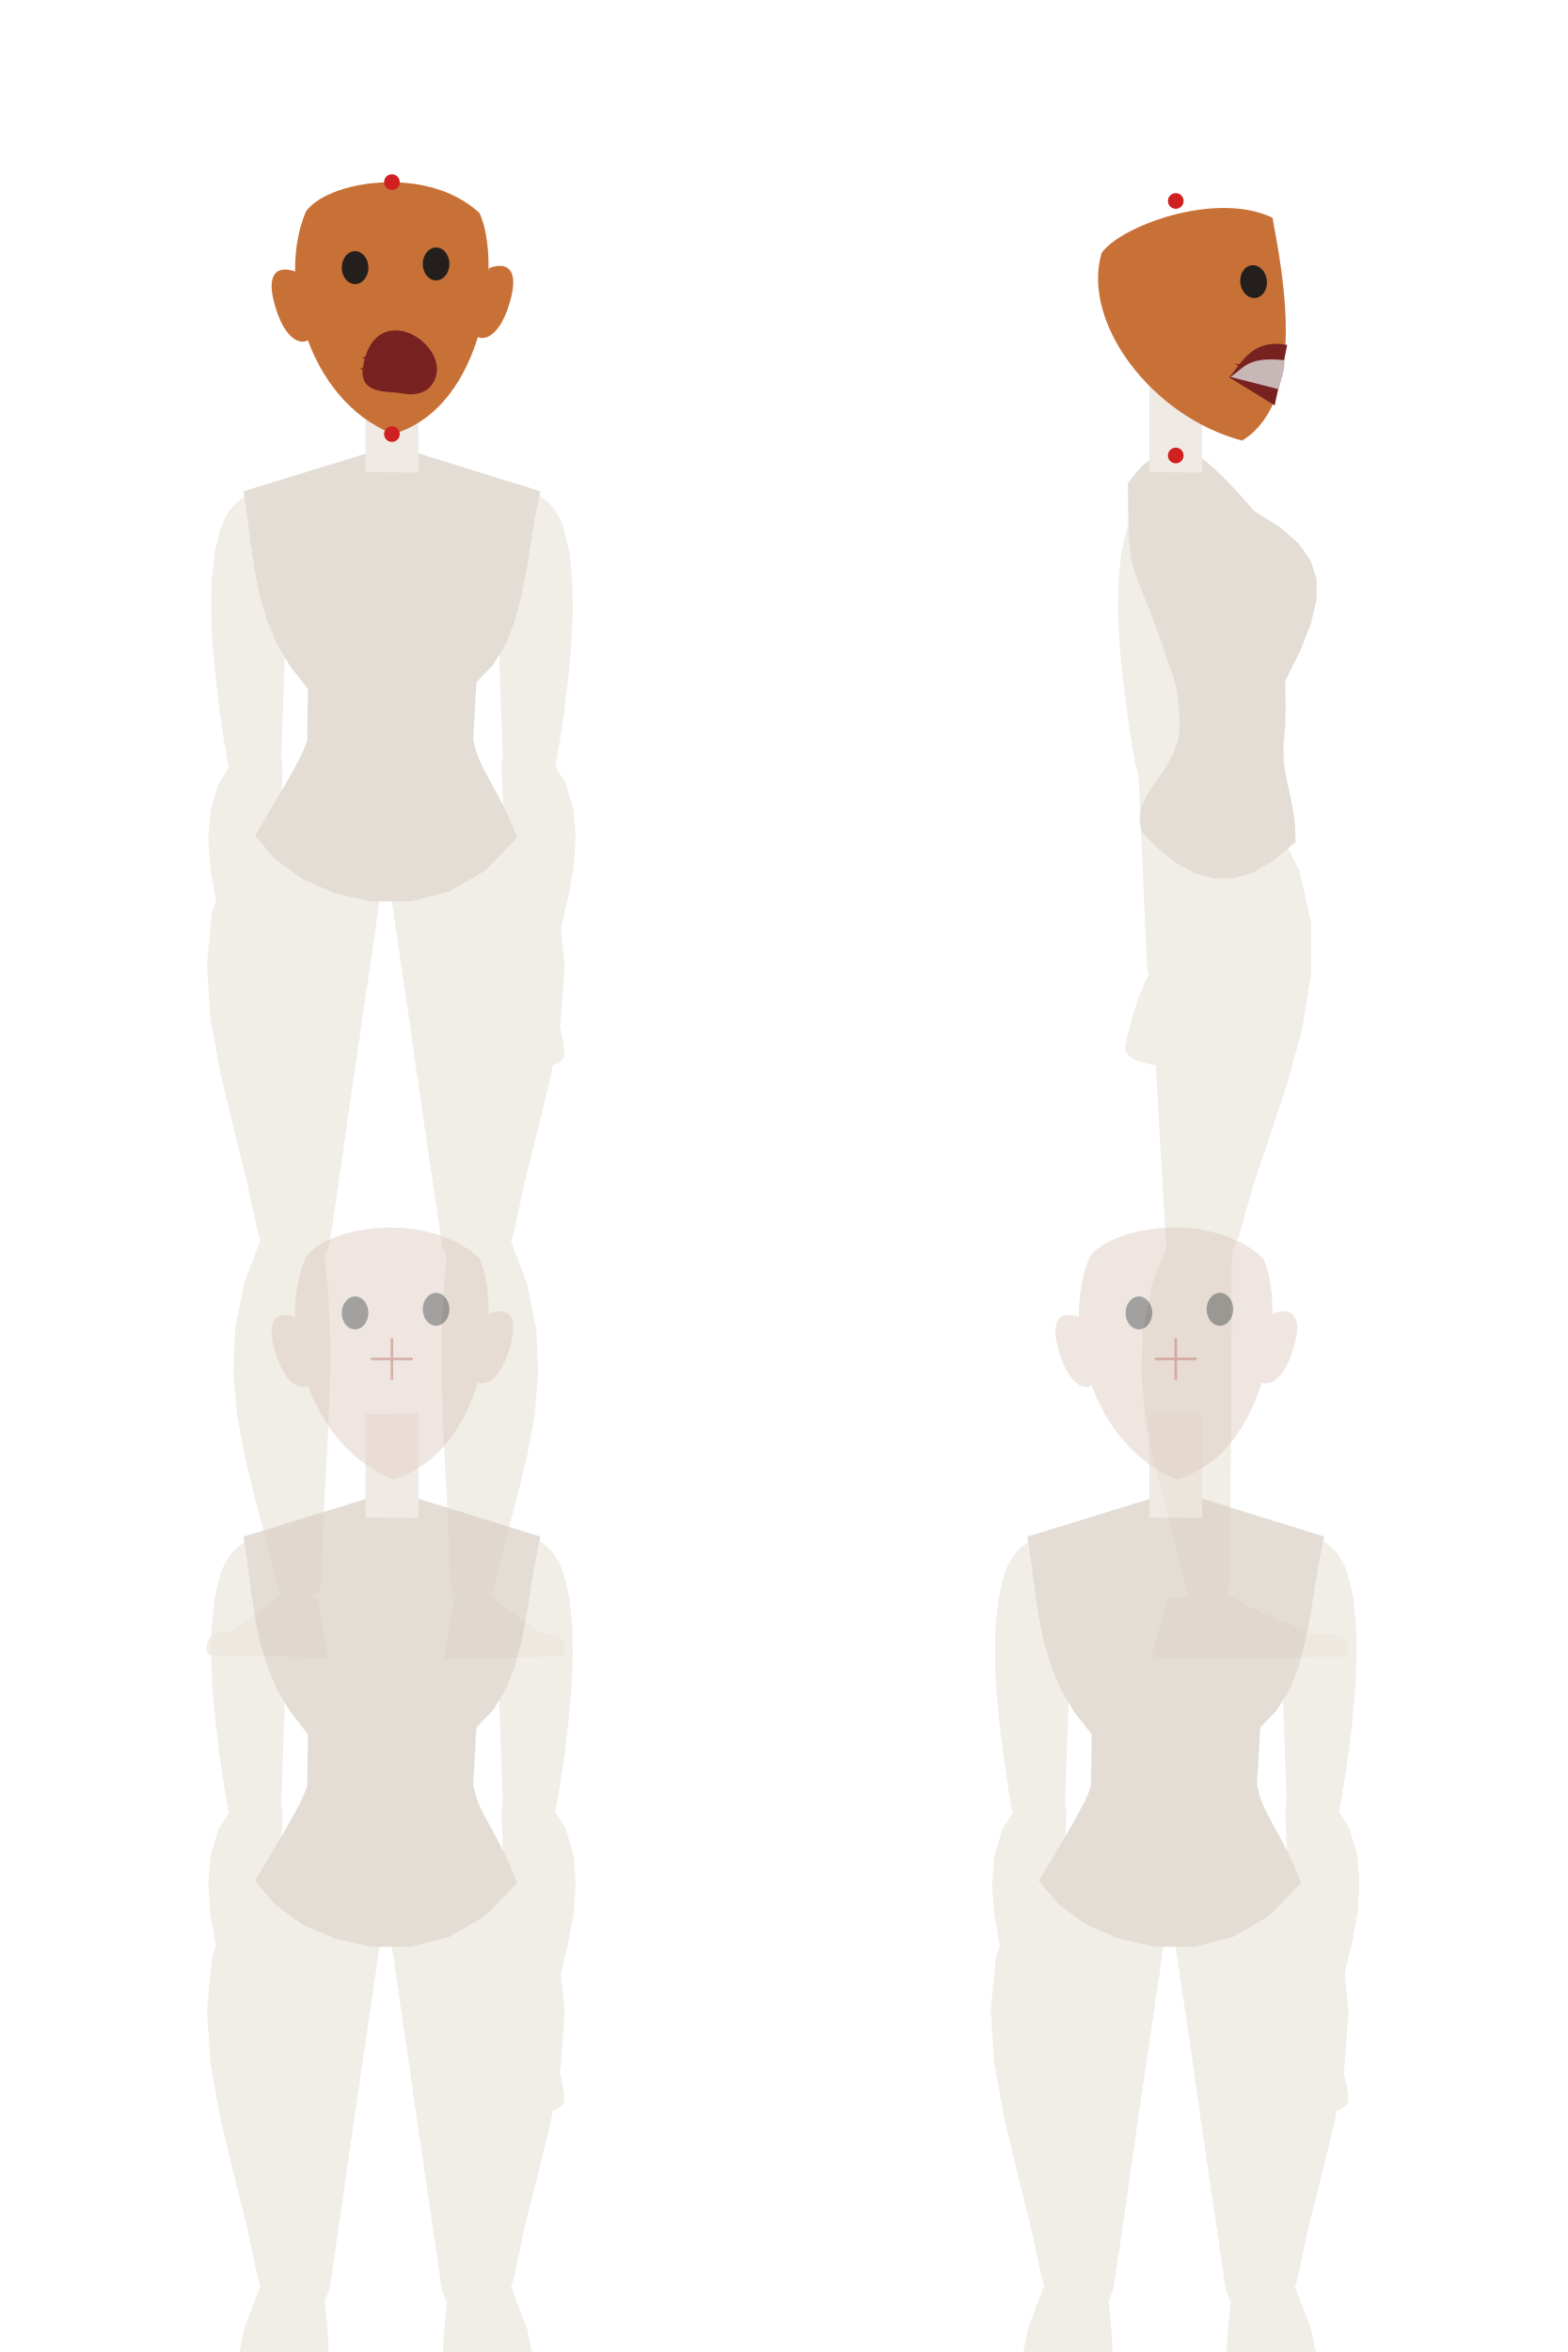
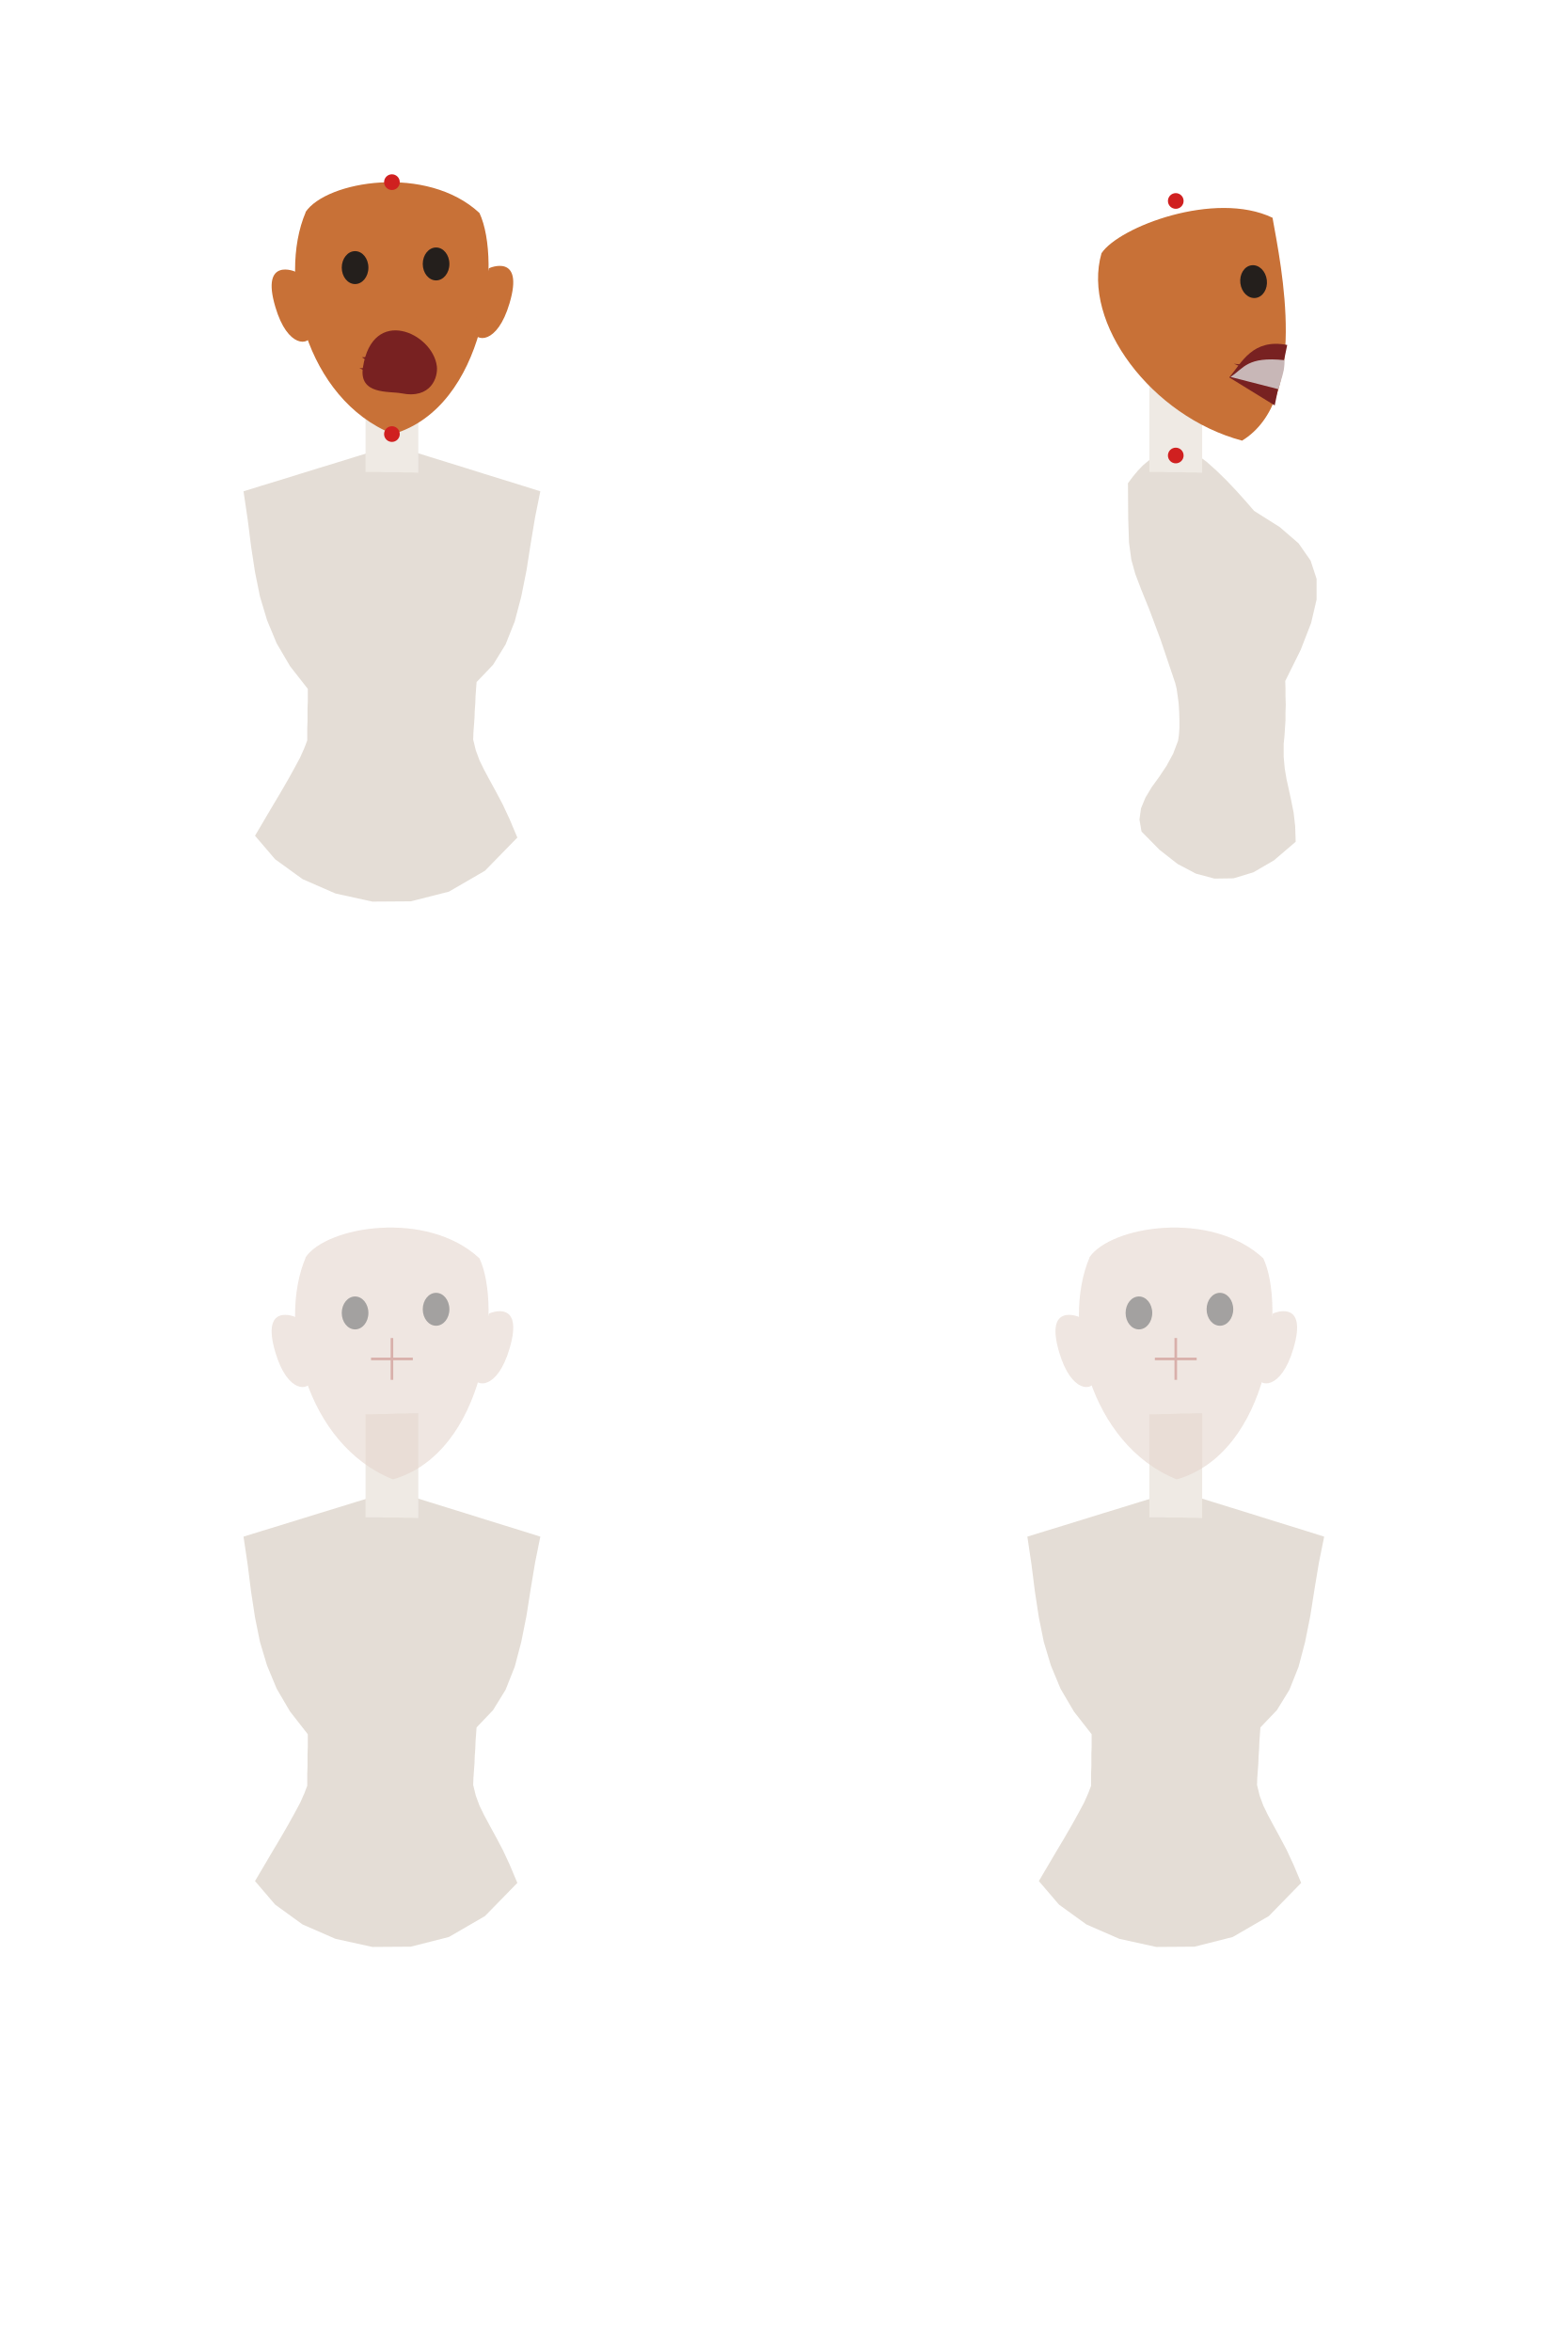
<svg xmlns="http://www.w3.org/2000/svg" width="1200" height="1800" viewBox="-1.5 -1.2 6 9">
  <g>
    <g opacity="0.7">
-       <path d="M-0.626 1.733L-0.61 1.783L-0.584 1.819L-0.552 1.842L-0.517 1.851L-0.484 1.846L-0.455 1.825L-0.434 1.789L-0.425 1.738L-0.42 1.606L-0.416 1.474L-0.411 1.343L-0.407 1.211L-0.402 1.079L-0.398 0.947L-0.393 0.816L-0.388 0.684L-0.442 0.677L-0.489 0.678L-0.53 0.686L-0.565 0.701L-0.595 0.723L-0.62 0.751L-0.64 0.784L-0.656 0.822L-0.678 0.914L-0.69 1.022L-0.692 1.141L-0.687 1.265L-0.675 1.391L-0.66 1.514L-0.643 1.63Z" fill="#ebe5dd" />
-       <path d="M-0.607 1.709L-0.664 1.8L-0.694 1.901L-0.703 2.009L-0.695 2.122L-0.675 2.238L-0.647 2.353L-0.616 2.467L-0.587 2.575L-0.574 2.602L-0.557 2.616L-0.535 2.619L-0.513 2.612L-0.491 2.596L-0.472 2.572L-0.459 2.541L-0.453 2.503L-0.448 2.408L-0.444 2.312L-0.44 2.216L-0.436 2.12L-0.431 2.025L-0.427 1.929L-0.423 1.833L-0.418 1.737L-0.422 1.707L-0.436 1.684L-0.458 1.667L-0.485 1.658L-0.515 1.657L-0.547 1.665L-0.579 1.682Z" fill="#ebe5dd" />
-       <path d="M-0.57 2.549L-0.584 2.567L-0.599 2.6L-0.615 2.644L-0.631 2.693L-0.645 2.744L-0.655 2.79L-0.659 2.829L-0.657 2.853L-0.639 2.872L-0.605 2.883L-0.56 2.888L-0.51 2.887L-0.46 2.88L-0.417 2.868L-0.385 2.851L-0.369 2.829L-0.37 2.809L-0.377 2.776L-0.387 2.733L-0.401 2.685L-0.416 2.638L-0.432 2.596L-0.446 2.563L-0.458 2.544L-0.483 2.524L-0.503 2.514L-0.519 2.511L-0.532 2.514L-0.542 2.521L-0.552 2.53L-0.561 2.54Z" fill="#ebe5dd" />
-       <path d="M0.626 1.729L0.61 1.778L0.584 1.815L0.552 1.838L0.518 1.847L0.484 1.841L0.455 1.821L0.434 1.785L0.425 1.733L0.421 1.602L0.416 1.47L0.412 1.338L0.407 1.206L0.403 1.075L0.398 0.943L0.393 0.811L0.389 0.679L0.442 0.672L0.489 0.673L0.53 0.682L0.565 0.697L0.595 0.719L0.62 0.746L0.64 0.779L0.656 0.817L0.679 0.91L0.69 1.018L0.692 1.136L0.687 1.261L0.676 1.387L0.661 1.51L0.644 1.626Z" fill="#ebe5dd" />
-       <path d="M0.608 1.705L0.664 1.796L0.695 1.897L0.703 2.005L0.696 2.118L0.675 2.233L0.647 2.349L0.616 2.462L0.587 2.571L0.575 2.597L0.557 2.612L0.536 2.615L0.513 2.608L0.492 2.592L0.473 2.567L0.459 2.536L0.453 2.499L0.449 2.403L0.445 2.307L0.44 2.212L0.436 2.116L0.432 2.02L0.427 1.924L0.423 1.829L0.419 1.733L0.423 1.703L0.437 1.679L0.458 1.663L0.485 1.654L0.516 1.653L0.548 1.661L0.579 1.678Z" fill="#ebe5dd" />
-       <path d="M0.571 2.545L0.584 2.562L0.599 2.595L0.616 2.639L0.632 2.689L0.645 2.739L0.655 2.786L0.66 2.824L0.658 2.849L0.64 2.867L0.605 2.879L0.56 2.884L0.51 2.883L0.461 2.876L0.417 2.863L0.385 2.846L0.37 2.824L0.371 2.805L0.377 2.771L0.388 2.729L0.401 2.681L0.417 2.634L0.432 2.591L0.446 2.558L0.458 2.54L0.483 2.52L0.503 2.509L0.519 2.506L0.532 2.509L0.543 2.516L0.552 2.526L0.561 2.536Z" fill="#ebe5dd" />
-       <path d="M-0.496 3.527L-0.565 3.708L-0.6 3.883L-0.607 4.053L-0.592 4.218L-0.562 4.381L-0.522 4.542L-0.479 4.702L-0.439 4.862L-0.424 4.902L-0.4 4.925L-0.373 4.934L-0.343 4.931L-0.315 4.919L-0.292 4.901L-0.275 4.878L-0.269 4.854L-0.265 4.694L-0.258 4.537L-0.25 4.381L-0.242 4.224L-0.237 4.064L-0.237 3.901L-0.245 3.731L-0.262 3.553L-0.27 3.511L-0.292 3.481L-0.323 3.462L-0.361 3.454L-0.401 3.458L-0.439 3.471L-0.472 3.494Z" fill="#ebe5dd" />
-       <path d="M-0.409 4.875L-0.425 4.895L-0.443 4.914L-0.464 4.934L-0.489 4.953L-0.517 4.974L-0.548 4.996L-0.583 5.019L-0.622 5.045L-0.643 5.045L-0.662 5.047L-0.678 5.052L-0.692 5.06L-0.702 5.072L-0.708 5.088L-0.709 5.108L-0.704 5.133L-0.647 5.134L-0.589 5.136L-0.532 5.137L-0.475 5.138L-0.417 5.139L-0.36 5.141L-0.303 5.142L-0.245 5.143L-0.25 5.115L-0.255 5.087L-0.26 5.058L-0.265 5.03L-0.27 5.002L-0.274 4.974L-0.279 4.946L-0.284 4.917L-0.3 4.912L-0.315 4.907L-0.331 4.901L-0.347 4.896L-0.362 4.891L-0.378 4.886L-0.393 4.88Z" fill="#ebe5dd" />
-       <path d="M-0.499 1.914L-0.622 2.095L-0.688 2.289L-0.708 2.492L-0.694 2.7L-0.656 2.909L-0.606 3.116L-0.556 3.317L-0.515 3.507L-0.492 3.581L-0.457 3.628L-0.415 3.653L-0.369 3.658L-0.324 3.649L-0.284 3.627L-0.255 3.597L-0.239 3.562L-0.214 3.392L-0.189 3.221L-0.165 3.051L-0.14 2.88L-0.115 2.71L-0.09 2.539L-0.065 2.369L-0.04 2.198L-0.069 2.116L-0.111 2.054L-0.163 2.008L-0.224 1.976L-0.29 1.954L-0.359 1.938L-0.43 1.926Z" fill="#ebe5dd" />
-       <path d="M0.449 3.532L0.518 3.713L0.553 3.888L0.56 4.057L0.545 4.223L0.514 4.386L0.474 4.547L0.431 4.707L0.392 4.867L0.376 4.907L0.353 4.93L0.325 4.939L0.296 4.936L0.268 4.924L0.244 4.906L0.228 4.883L0.222 4.859L0.218 4.699L0.211 4.542L0.202 4.385L0.195 4.229L0.19 4.069L0.19 3.906L0.198 3.736L0.215 3.558L0.223 3.516L0.245 3.485L0.276 3.467L0.314 3.459L0.354 3.463L0.392 3.476L0.425 3.499Z" fill="#ebe5dd" />
-       <path d="M0.362 4.88L0.377 4.9L0.396 4.919L0.417 4.939L0.442 4.958L0.47 4.979L0.501 5.001L0.536 5.024L0.575 5.05L0.596 5.05L0.615 5.052L0.631 5.057L0.645 5.065L0.655 5.077L0.661 5.093L0.661 5.113L0.657 5.138L0.599 5.139L0.542 5.141L0.485 5.142L0.427 5.143L0.37 5.144L0.313 5.145L0.255 5.147L0.198 5.148L0.203 5.12L0.208 5.092L0.213 5.063L0.218 5.035L0.222 5.007L0.227 4.979L0.232 4.951L0.237 4.922L0.253 4.917L0.268 4.912L0.284 4.906L0.299 4.901L0.315 4.896L0.331 4.89L0.346 4.885Z" fill="#ebe5dd" />
-       <path d="M0.452 1.919L0.575 2.1L0.641 2.294L0.661 2.497L0.646 2.705L0.609 2.914L0.559 3.121L0.508 3.322L0.468 3.512L0.445 3.586L0.41 3.633L0.368 3.658L0.322 3.663L0.277 3.654L0.237 3.632L0.207 3.602L0.192 3.567L0.167 3.396L0.142 3.226L0.117 3.056L0.092 2.885L0.068 2.715L0.043 2.544L0.018 2.374L-0.007 2.203L0.022 2.121L0.064 2.059L0.116 2.013L0.176 1.981L0.243 1.959L0.312 1.943L0.383 1.931Z" fill="#ebe5dd" />
      <path d="M0.568 0.68L0.498 0.658L0.427 0.636L0.356 0.614L0.286 0.592L0.215 0.57L0.144 0.548L0.074 0.526L0.003 0.504L-0.068 0.526L-0.14 0.548L-0.211 0.57L-0.283 0.592L-0.354 0.614L-0.425 0.636L-0.497 0.658L-0.568 0.68L-0.552 0.788L-0.539 0.891L-0.524 0.989L-0.505 1.083L-0.478 1.173L-0.441 1.262L-0.39 1.349L-0.322 1.436L-0.322 1.46L-0.322 1.485L-0.323 1.51L-0.323 1.534L-0.323 1.559L-0.324 1.584L-0.324 1.608L-0.324 1.633L-0.335 1.662L-0.351 1.698L-0.373 1.739L-0.398 1.784L-0.427 1.834L-0.458 1.886L-0.491 1.942L-0.524 1.998L-0.447 2.088L-0.342 2.164L-0.216 2.219L-0.075 2.25L0.072 2.249L0.218 2.212L0.356 2.132L0.48 2.005L0.451 1.936L0.424 1.878L0.398 1.829L0.374 1.785L0.353 1.746L0.335 1.709L0.321 1.671L0.311 1.63L0.312 1.603L0.314 1.575L0.316 1.548L0.317 1.52L0.319 1.492L0.32 1.465L0.322 1.437L0.324 1.41L0.387 1.344L0.435 1.266L0.47 1.178L0.495 1.083L0.515 0.983L0.531 0.881L0.548 0.779Z" fill="#d9cfc4" />
      <path d="M0.101 0.609L0.101 0.558L0.101 0.508L0.101 0.458L0.101 0.408L0.101 0.358L0.101 0.308L0.101 0.258L0.101 0.208L0.076 0.208L0.05 0.209L0.025 0.209L0 0.21L-0.025 0.211L-0.05 0.211L-0.076 0.212L-0.101 0.212L-0.101 0.262L-0.101 0.311L-0.101 0.36L-0.101 0.409L-0.101 0.458L-0.101 0.507L-0.101 0.557L-0.101 0.606L-0.076 0.606L-0.051 0.606L-0.025 0.607L0 0.607L0.025 0.607L0.051 0.608L0.076 0.608Z" fill="#e8e1d9" />
      <path d="M-0.08 0H0.08M0 -0.08V0.08" stroke="#b04040" stroke-width="0.01" fill="none" />
    </g>
    <g>
      <path style="fill:#c87137;fill-opacity:1;stroke-width:0.015" d="m -0.331,-0.388 c 0.08,-0.12 0.465,-0.184 0.666,0.003 0.087,0.185 0.024,0.743 -0.331,0.846 -0.333,-0.133 -0.443,-0.594 -0.334,-0.849 z" />
      <path style="fill:#c87137;fill-opacity:1;stroke-width:0.015" d="m 0.312,0.066 0.059,-0.239 c 9.196e-4,-0.002 0.137,-0.06 0.079,0.134 -0.047,0.159 -0.131,0.148 -0.138,0.105 z" />
      <path style="fill:#c87137;fill-opacity:1;stroke-width:0.015" d="m -0.308,0.08 -0.059,-0.239 c -9.204e-4,-0.002 -0.137,-0.06 -0.079,0.134 0.047,0.159 0.131,0.148 0.138,0.105 z" />
    </g>
    <g>
      <ellipse style="fill:#241f1c;stroke-width:0.015" cx="-0.141" cy="-0.176" rx="0.051" ry="0.063" />
      <ellipse style="fill:#241f1c;stroke-width:0.015" cx="0.169" cy="-0.19" rx="0.051" ry="0.063" />
    </g>
    <g>
      <g>
        <path style="fill:#782121;fill-opacity:1;stroke-width:0.015" d="m -0.125,0.209 0.288,-0.004 -0.13,0.068 z" />
      </g>
    </g>
    <g>
      <g>
        <path style="fill:#782121;fill-opacity:1;stroke-width:0.015" d="m -0.115,0.167 0.257,-0.006 -0.122,0.095 z" />
      </g>
    </g>
    <g>
      <g>
        <path style="fill:#782121;fill-opacity:1;stroke-width:0.015" d="M -0.111,0.206 C -0.074,-0.032 0.157,0.074 0.172,0.202 0.177,0.243 0.15,0.328 0.036,0.305 -0.011,0.296 -0.127,0.312 -0.111,0.206 Z" />
      </g>
    </g>
    <g>
      <circle cx="0" cy="-0.503" r="0.03" fill="#d02020" />
      <circle cx="0" cy="0.461" r="0.03" fill="#d02020" />
    </g>
  </g>
  <g transform="translate(3 0)">
    <g opacity="0.7">
-       <path d="M0.046 1.73L0.037 1.782L0.016 1.817L-0.013 1.838L-0.046 1.843L-0.081 1.834L-0.113 1.812L-0.139 1.775L-0.155 1.726L-0.172 1.622L-0.189 1.507L-0.204 1.384L-0.216 1.257L-0.221 1.133L-0.219 1.014L-0.207 0.907L-0.185 0.814L-0.169 0.776L-0.149 0.743L-0.124 0.715L-0.094 0.694L-0.059 0.678L-0.018 0.67L0.029 0.669L0.082 0.676L0.078 0.808L0.073 0.939L0.069 1.071L0.064 1.203L0.06 1.335L0.055 1.466L0.051 1.598Z" fill="#ebe5dd" />
-       <path d="M0.044 1.701L0.101 1.792L0.131 1.893L0.14 2.001L0.132 2.114L0.112 2.23L0.084 2.345L0.053 2.459L0.024 2.567L0.012 2.594L-0.006 2.608L-0.027 2.611L-0.05 2.604L-0.072 2.588L-0.09 2.564L-0.104 2.533L-0.11 2.496L-0.114 2.4L-0.119 2.304L-0.123 2.208L-0.127 2.113L-0.132 2.017L-0.136 1.921L-0.14 1.825L-0.144 1.729L-0.14 1.7L-0.127 1.676L-0.105 1.659L-0.078 1.65L-0.048 1.649L-0.016 1.657L0.016 1.674Z" fill="#ebe5dd" />
-       <path d="M0.008 2.541L0.021 2.559L0.036 2.592L0.053 2.636L0.068 2.685L0.082 2.736L0.092 2.783L0.097 2.821L0.094 2.845L0.076 2.864L0.042 2.875L-0.003 2.88L-0.053 2.879L-0.102 2.872L-0.146 2.86L-0.178 2.843L-0.194 2.821L-0.193 2.802L-0.186 2.768L-0.175 2.725L-0.162 2.678L-0.147 2.63L-0.131 2.588L-0.117 2.555L-0.105 2.536L-0.08 2.516L-0.06 2.506L-0.044 2.503L-0.031 2.506L-0.021 2.513L-0.011 2.522L-0.002 2.532Z" fill="#ebe5dd" />
-       <path d="M0.214 3.558L0.213 3.721L0.213 3.884L0.212 4.046L0.211 4.209L0.21 4.371L0.209 4.534L0.209 4.697L0.208 4.859L0.201 4.883L0.185 4.906L0.161 4.924L0.133 4.936L0.104 4.939L0.076 4.93L0.053 4.907L0.037 4.867L-0.002 4.707L-0.045 4.547L-0.085 4.386L-0.116 4.223L-0.131 4.057L-0.124 3.888L-0.089 3.713L-0.019 3.532L0.004 3.499L0.037 3.476L0.076 3.463L0.116 3.459L0.153 3.467L0.185 3.485L0.206 3.516Z" fill="#ebe5dd" />
-       <path d="M0.172 4.88L0.197 4.9L0.227 4.919L0.262 4.939L0.302 4.958L0.348 4.979L0.399 5.001L0.456 5.024L0.519 5.05L0.553 5.05L0.584 5.052L0.611 5.057L0.634 5.065L0.65 5.077L0.659 5.093L0.661 5.113L0.653 5.138L0.559 5.139L0.466 5.141L0.372 5.142L0.279 5.143L0.185 5.144L0.092 5.145L-0.002 5.147L-0.095 5.148L-0.087 5.12L-0.079 5.092L-0.071 5.063L-0.064 5.035L-0.056 5.007L-0.048 4.979L-0.04 4.951L-0.032 4.922L-0.006 4.917L0.019 4.912L0.045 4.906L0.07 4.901L0.096 4.896L0.121 4.89L0.146 4.885Z" fill="#ebe5dd" />
-       <path d="M0.37 1.936L0.472 2.129L0.517 2.328L0.517 2.532L0.483 2.738L0.427 2.943L0.361 3.144L0.295 3.338L0.243 3.524L0.213 3.594L0.174 3.638L0.129 3.658L0.082 3.659L0.038 3.645L0.001 3.619L-0.025 3.586L-0.037 3.55L-0.047 3.378L-0.057 3.206L-0.067 3.034L-0.077 2.863L-0.088 2.691L-0.098 2.519L-0.108 2.347L-0.118 2.175L-0.081 2.097L-0.033 2.039L0.024 1.998L0.088 1.972L0.157 1.956L0.228 1.947L0.299 1.941Z" fill="#ebe5dd" />
-       <path d="M0.214 3.558L0.213 3.721L0.213 3.884L0.212 4.046L0.211 4.209L0.21 4.371L0.209 4.534L0.209 4.697L0.208 4.859L0.201 4.883L0.185 4.906L0.161 4.924L0.133 4.936L0.104 4.939L0.076 4.93L0.053 4.907L0.037 4.867L-0.002 4.707L-0.045 4.547L-0.085 4.386L-0.116 4.223L-0.131 4.057L-0.124 3.888L-0.089 3.713L-0.019 3.532L0.004 3.499L0.037 3.476L0.076 3.463L0.116 3.459L0.153 3.467L0.185 3.485L0.206 3.516Z" fill="#ebe5dd" />
-       <path d="M0.172 4.88L0.197 4.9L0.227 4.919L0.262 4.939L0.302 4.958L0.348 4.979L0.399 5.001L0.456 5.024L0.519 5.05L0.553 5.05L0.584 5.052L0.611 5.057L0.634 5.065L0.65 5.077L0.659 5.093L0.661 5.113L0.653 5.138L0.559 5.139L0.466 5.141L0.372 5.142L0.279 5.143L0.185 5.144L0.092 5.145L-0.002 5.147L-0.095 5.148L-0.087 5.12L-0.079 5.092L-0.071 5.063L-0.064 5.035L-0.056 5.007L-0.048 4.979L-0.04 4.951L-0.032 4.922L-0.006 4.917L0.019 4.912L0.045 4.906L0.07 4.901L0.096 4.896L0.121 4.89L0.146 4.885Z" fill="#ebe5dd" />
-       <path d="M0.37 1.936L0.472 2.129L0.517 2.328L0.517 2.532L0.483 2.738L0.427 2.943L0.361 3.144L0.295 3.338L0.243 3.524L0.213 3.594L0.174 3.638L0.129 3.658L0.082 3.659L0.038 3.645L0.001 3.619L-0.025 3.586L-0.037 3.55L-0.047 3.378L-0.057 3.206L-0.067 3.034L-0.077 2.863L-0.088 2.691L-0.098 2.519L-0.108 2.347L-0.118 2.175L-0.081 2.097L-0.033 2.039L0.024 1.998L0.088 1.972L0.157 1.956L0.228 1.947L0.299 1.941Z" fill="#ebe5dd" />
-       <path d="M0.17 1.73L0.161 1.782L0.14 1.817L0.111 1.838L0.078 1.843L0.043 1.834L0.011 1.812L-0.015 1.775L-0.031 1.726L-0.048 1.622L-0.065 1.507L-0.08 1.384L-0.091 1.257L-0.097 1.133L-0.095 1.014L-0.083 0.907L-0.061 0.814L-0.045 0.776L-0.025 0.743L0 0.715L0.03 0.694L0.065 0.678L0.106 0.67L0.153 0.669L0.207 0.676L0.202 0.808L0.198 0.939L0.193 1.071L0.188 1.203L0.184 1.335L0.179 1.466L0.175 1.598Z" fill="#ebe5dd" />
-       <path d="M0.168 1.701L0.225 1.792L0.255 1.893L0.264 2.001L0.256 2.114L0.236 2.23L0.208 2.345L0.177 2.459L0.148 2.567L0.136 2.594L0.118 2.608L0.097 2.611L0.074 2.604L0.052 2.588L0.034 2.564L0.02 2.533L0.014 2.496L0.01 2.4L0.005 2.304L0.001 2.208L-0.003 2.113L-0.007 2.017L-0.012 1.921L-0.016 1.825L-0.02 1.729L-0.016 1.7L-0.002 1.676L0.019 1.659L0.046 1.65L0.077 1.649L0.108 1.657L0.14 1.674Z" fill="#ebe5dd" />
-       <path d="M0.132 2.541L0.145 2.559L0.16 2.592L0.177 2.636L0.193 2.685L0.206 2.736L0.216 2.783L0.221 2.821L0.219 2.845L0.2 2.864L0.166 2.875L0.121 2.88L0.071 2.879L0.022 2.872L-0.022 2.86L-0.054 2.843L-0.069 2.821L-0.068 2.802L-0.062 2.768L-0.051 2.725L-0.038 2.678L-0.023 2.63L-0.007 2.588L0.007 2.555L0.019 2.536L0.044 2.516L0.064 2.506L0.08 2.503L0.093 2.506L0.104 2.513L0.113 2.522L0.122 2.532Z" fill="#ebe5dd" />
      <path d="M0.3 0.755L0.267 0.717L0.231 0.677L0.193 0.637L0.155 0.6L0.118 0.567L0.083 0.541L0.053 0.525L0.028 0.519L-0.012 0.523L-0.046 0.532L-0.076 0.544L-0.102 0.561L-0.125 0.58L-0.146 0.602L-0.165 0.625L-0.183 0.649L-0.182 0.784L-0.179 0.876L-0.17 0.942L-0.155 0.996L-0.133 1.054L-0.101 1.133L-0.058 1.248L-0.002 1.414L0.003 1.434L0.007 1.461L0.011 1.491L0.013 1.523L0.014 1.555L0.014 1.586L0.012 1.613L0.009 1.634L-0.01 1.684L-0.035 1.73L-0.063 1.772L-0.092 1.812L-0.116 1.852L-0.133 1.893L-0.139 1.936L-0.131 1.982L-0.062 2.052L0.007 2.106L0.077 2.143L0.148 2.162L0.221 2.161L0.297 2.138L0.376 2.092L0.459 2.021L0.457 1.961L0.451 1.909L0.442 1.864L0.433 1.822L0.424 1.782L0.417 1.74L0.413 1.696L0.413 1.647L0.416 1.617L0.418 1.586L0.42 1.556L0.42 1.526L0.421 1.496L0.42 1.466L0.42 1.436L0.419 1.406L0.478 1.287L0.518 1.184L0.539 1.094L0.539 1.015L0.516 0.945L0.47 0.879L0.398 0.817Z" fill="#d9cfc4" />
      <path d="M0.101 0.609L0.101 0.558L0.101 0.508L0.101 0.458L0.101 0.408L0.101 0.358L0.101 0.308L0.101 0.258L0.101 0.208L0.076 0.208L0.05 0.209L0.025 0.209L0 0.21L-0.025 0.211L-0.05 0.211L-0.076 0.212L-0.101 0.212L-0.101 0.262L-0.101 0.311L-0.101 0.36L-0.101 0.409L-0.101 0.458L-0.101 0.507L-0.101 0.557L-0.101 0.606L-0.076 0.606L-0.051 0.606L-0.025 0.607L0 0.607L0.025 0.607L0.051 0.608L0.076 0.608Z" fill="#e8e1d9" />
      <path d="M-0.08 0H0.08M0 -0.08V0.08" stroke="#b04040" stroke-width="0.01" fill="none" />
    </g>
    <g>
      <g transform="matrix(0.99292 -0.118786 0.118786 0.99292 -0.053599 0.004236)">
        <path style="fill:#c87137;fill-opacity:1;stroke-width:0.015" d="m -0.201,-0.261 c 0.078,-0.092 0.46,-0.188 0.666,-0.057 0.011,0.191 0.057,0.707 -0.217,0.833 -0.333,-0.133 -0.557,-0.521 -0.449,-0.776 z" />
      </g>
    </g>
    <g>
      <g transform="matrix(0.99292 -0.118786 0.118786 0.99292 -0.053599 0.004236)">
        <ellipse style="fill:#241f1c;stroke-width:0.015" cx="0.364" cy="-0.084" rx="0.051" ry="0.063" />
      </g>
    </g>
    <g>
      <g transform="translate(1.696607,0.1012358) rotate(-6.82204,-1.688801,14.63346)">
        <path style="fill:#782121;fill-opacity:1;stroke-width:0.015" d="M 0.252,0.219 0.415,0.315 0.437,0.263 Z" />
      </g>
    </g>
    <g>
      <g transform="translate(1.696607,0.1012358) rotate(-6.82204,-1.688801,14.63346)">
        <path style="fill:#782121;fill-opacity:1;stroke-width:0.015" d="m 0.276,0.27 0.113,0.098 0.039,-0.095 z" />
      </g>
    </g>
    <g>
      <g transform="translate(1.696607,0.1012358) rotate(-6.82204,-1.688801,14.63346)">
        <path style="fill:#782121;fill-opacity:1;stroke-width:0.015" d="m 0.228,0.269 0.16,0.127 0.075,-0.224 C 0.335,0.131 0.283,0.217 0.228,0.269 Z" />
        <path style="display:inline;fill:#c8b7b7;fill-opacity:1;stroke-width:0.019" d="M 0.228,0.269 0.388,0.369 C 0.406,0.301 0.424,0.256 0.432,0.183 0.303,0.142 0.283,0.217 0.228,0.269 Z" transform="matrix(1.0683,0.05780329,0.0578033,0.5920427,-0.02615222,0.09524794)" />
      </g>
    </g>
    <g>
      <circle cx="0" cy="-0.431" r="0.03" fill="#d02020" />
      <circle cx="0" cy="0.543" r="0.03" fill="#d02020" />
    </g>
  </g>
  <g transform="translate(0 4)">
    <g opacity="0.7">
-       <path d="M-0.626 1.733L-0.61 1.783L-0.584 1.819L-0.552 1.842L-0.517 1.851L-0.484 1.846L-0.455 1.825L-0.434 1.789L-0.425 1.738L-0.42 1.606L-0.416 1.474L-0.411 1.343L-0.407 1.211L-0.402 1.079L-0.398 0.947L-0.393 0.816L-0.388 0.684L-0.442 0.677L-0.489 0.678L-0.53 0.686L-0.565 0.701L-0.595 0.723L-0.62 0.751L-0.64 0.784L-0.656 0.822L-0.678 0.914L-0.69 1.022L-0.692 1.141L-0.687 1.265L-0.675 1.391L-0.66 1.514L-0.643 1.63Z" fill="#ebe5dd" />
-       <path d="M-0.607 1.709L-0.664 1.8L-0.694 1.901L-0.703 2.009L-0.695 2.122L-0.675 2.238L-0.647 2.353L-0.616 2.467L-0.587 2.575L-0.574 2.602L-0.557 2.616L-0.535 2.619L-0.513 2.612L-0.491 2.596L-0.472 2.572L-0.459 2.541L-0.453 2.503L-0.448 2.408L-0.444 2.312L-0.44 2.216L-0.436 2.12L-0.431 2.025L-0.427 1.929L-0.423 1.833L-0.418 1.737L-0.422 1.707L-0.436 1.684L-0.458 1.667L-0.485 1.658L-0.515 1.657L-0.547 1.665L-0.579 1.682Z" fill="#ebe5dd" />
-       <path d="M-0.57 2.549L-0.584 2.567L-0.599 2.6L-0.615 2.644L-0.631 2.693L-0.645 2.744L-0.655 2.79L-0.659 2.829L-0.657 2.853L-0.639 2.872L-0.605 2.883L-0.56 2.888L-0.51 2.887L-0.46 2.88L-0.417 2.868L-0.385 2.851L-0.369 2.829L-0.37 2.809L-0.377 2.776L-0.387 2.733L-0.401 2.685L-0.416 2.638L-0.432 2.596L-0.446 2.563L-0.458 2.544L-0.483 2.524L-0.503 2.514L-0.519 2.511L-0.532 2.514L-0.542 2.521L-0.552 2.53L-0.561 2.54Z" fill="#ebe5dd" />
-       <path d="M0.626 1.729L0.61 1.778L0.584 1.815L0.552 1.838L0.518 1.847L0.484 1.841L0.455 1.821L0.434 1.785L0.425 1.733L0.421 1.602L0.416 1.47L0.412 1.338L0.407 1.206L0.403 1.075L0.398 0.943L0.393 0.811L0.389 0.679L0.442 0.672L0.489 0.673L0.53 0.682L0.565 0.697L0.595 0.719L0.62 0.746L0.64 0.779L0.656 0.817L0.679 0.91L0.69 1.018L0.692 1.136L0.687 1.261L0.676 1.387L0.661 1.51L0.644 1.626Z" fill="#ebe5dd" />
-       <path d="M0.608 1.705L0.664 1.796L0.695 1.897L0.703 2.005L0.696 2.118L0.675 2.233L0.647 2.349L0.616 2.462L0.587 2.571L0.575 2.597L0.557 2.612L0.536 2.615L0.513 2.608L0.492 2.592L0.473 2.567L0.459 2.536L0.453 2.499L0.449 2.403L0.445 2.307L0.44 2.212L0.436 2.116L0.432 2.02L0.427 1.924L0.423 1.829L0.419 1.733L0.423 1.703L0.437 1.679L0.458 1.663L0.485 1.654L0.516 1.653L0.548 1.661L0.579 1.678Z" fill="#ebe5dd" />
-       <path d="M0.571 2.545L0.584 2.562L0.599 2.595L0.616 2.639L0.632 2.689L0.645 2.739L0.655 2.786L0.66 2.824L0.658 2.849L0.64 2.867L0.605 2.879L0.56 2.884L0.51 2.883L0.461 2.876L0.417 2.863L0.385 2.846L0.37 2.824L0.371 2.805L0.377 2.771L0.388 2.729L0.401 2.681L0.417 2.634L0.432 2.591L0.446 2.558L0.458 2.54L0.483 2.52L0.503 2.509L0.519 2.506L0.532 2.509L0.543 2.516L0.552 2.526L0.561 2.536Z" fill="#ebe5dd" />
-       <path d="M-0.496 3.527L-0.565 3.708L-0.6 3.883L-0.607 4.053L-0.592 4.218L-0.562 4.381L-0.522 4.542L-0.479 4.702L-0.439 4.862L-0.424 4.902L-0.4 4.925L-0.373 4.934L-0.343 4.931L-0.315 4.919L-0.292 4.901L-0.275 4.878L-0.269 4.854L-0.265 4.694L-0.258 4.537L-0.25 4.381L-0.242 4.224L-0.237 4.064L-0.237 3.901L-0.245 3.731L-0.262 3.553L-0.27 3.511L-0.292 3.481L-0.323 3.462L-0.361 3.454L-0.401 3.458L-0.439 3.471L-0.472 3.494Z" fill="#ebe5dd" />
-       <path d="M-0.409 4.875L-0.425 4.895L-0.443 4.914L-0.464 4.934L-0.489 4.953L-0.517 4.974L-0.548 4.996L-0.583 5.019L-0.622 5.045L-0.643 5.045L-0.662 5.047L-0.678 5.052L-0.692 5.06L-0.702 5.072L-0.708 5.088L-0.709 5.108L-0.704 5.133L-0.647 5.134L-0.589 5.136L-0.532 5.137L-0.475 5.138L-0.417 5.139L-0.36 5.141L-0.303 5.142L-0.245 5.143L-0.25 5.115L-0.255 5.087L-0.26 5.058L-0.265 5.03L-0.27 5.002L-0.274 4.974L-0.279 4.946L-0.284 4.917L-0.3 4.912L-0.315 4.907L-0.331 4.901L-0.347 4.896L-0.362 4.891L-0.378 4.886L-0.393 4.88Z" fill="#ebe5dd" />
-       <path d="M-0.499 1.914L-0.622 2.095L-0.688 2.289L-0.708 2.492L-0.694 2.7L-0.656 2.909L-0.606 3.116L-0.556 3.317L-0.515 3.507L-0.492 3.581L-0.457 3.628L-0.415 3.653L-0.369 3.658L-0.324 3.649L-0.284 3.627L-0.255 3.597L-0.239 3.562L-0.214 3.392L-0.189 3.221L-0.165 3.051L-0.14 2.88L-0.115 2.71L-0.09 2.539L-0.065 2.369L-0.04 2.198L-0.069 2.116L-0.111 2.054L-0.163 2.008L-0.224 1.976L-0.29 1.954L-0.359 1.938L-0.43 1.926Z" fill="#ebe5dd" />
-       <path d="M0.449 3.532L0.518 3.713L0.553 3.888L0.56 4.057L0.545 4.223L0.514 4.386L0.474 4.547L0.431 4.707L0.392 4.867L0.376 4.907L0.353 4.93L0.325 4.939L0.296 4.936L0.268 4.924L0.244 4.906L0.228 4.883L0.222 4.859L0.218 4.699L0.211 4.542L0.202 4.385L0.195 4.229L0.19 4.069L0.19 3.906L0.198 3.736L0.215 3.558L0.223 3.516L0.245 3.485L0.276 3.467L0.314 3.459L0.354 3.463L0.392 3.476L0.425 3.499Z" fill="#ebe5dd" />
-       <path d="M0.362 4.88L0.377 4.9L0.396 4.919L0.417 4.939L0.442 4.958L0.47 4.979L0.501 5.001L0.536 5.024L0.575 5.05L0.596 5.05L0.615 5.052L0.631 5.057L0.645 5.065L0.655 5.077L0.661 5.093L0.661 5.113L0.657 5.138L0.599 5.139L0.542 5.141L0.485 5.142L0.427 5.143L0.37 5.144L0.313 5.145L0.255 5.147L0.198 5.148L0.203 5.12L0.208 5.092L0.213 5.063L0.218 5.035L0.222 5.007L0.227 4.979L0.232 4.951L0.237 4.922L0.253 4.917L0.268 4.912L0.284 4.906L0.299 4.901L0.315 4.896L0.331 4.89L0.346 4.885Z" fill="#ebe5dd" />
-       <path d="M0.452 1.919L0.575 2.1L0.641 2.294L0.661 2.497L0.646 2.705L0.609 2.914L0.559 3.121L0.508 3.322L0.468 3.512L0.445 3.586L0.41 3.633L0.368 3.658L0.322 3.663L0.277 3.654L0.237 3.632L0.207 3.602L0.192 3.567L0.167 3.396L0.142 3.226L0.117 3.056L0.092 2.885L0.068 2.715L0.043 2.544L0.018 2.374L-0.007 2.203L0.022 2.121L0.064 2.059L0.116 2.013L0.176 1.981L0.243 1.959L0.312 1.943L0.383 1.931Z" fill="#ebe5dd" />
      <path d="M0.568 0.68L0.498 0.658L0.427 0.636L0.356 0.614L0.286 0.592L0.215 0.57L0.144 0.548L0.074 0.526L0.003 0.504L-0.068 0.526L-0.14 0.548L-0.211 0.57L-0.283 0.592L-0.354 0.614L-0.425 0.636L-0.497 0.658L-0.568 0.68L-0.552 0.788L-0.539 0.891L-0.524 0.989L-0.505 1.083L-0.478 1.173L-0.441 1.262L-0.39 1.349L-0.322 1.436L-0.322 1.46L-0.322 1.485L-0.323 1.51L-0.323 1.534L-0.323 1.559L-0.324 1.584L-0.324 1.608L-0.324 1.633L-0.335 1.662L-0.351 1.698L-0.373 1.739L-0.398 1.784L-0.427 1.834L-0.458 1.886L-0.491 1.942L-0.524 1.998L-0.447 2.088L-0.342 2.164L-0.216 2.219L-0.075 2.25L0.072 2.249L0.218 2.212L0.356 2.132L0.48 2.005L0.451 1.936L0.424 1.878L0.398 1.829L0.374 1.785L0.353 1.746L0.335 1.709L0.321 1.671L0.311 1.63L0.312 1.603L0.314 1.575L0.316 1.548L0.317 1.52L0.319 1.492L0.32 1.465L0.322 1.437L0.324 1.41L0.387 1.344L0.435 1.266L0.47 1.178L0.495 1.083L0.515 0.983L0.531 0.881L0.548 0.779Z" fill="#d9cfc4" />
      <path d="M0.101 0.609L0.101 0.558L0.101 0.508L0.101 0.458L0.101 0.408L0.101 0.358L0.101 0.308L0.101 0.258L0.101 0.208L0.076 0.208L0.05 0.209L0.025 0.209L0 0.21L-0.025 0.211L-0.05 0.211L-0.076 0.212L-0.101 0.212L-0.101 0.262L-0.101 0.311L-0.101 0.36L-0.101 0.409L-0.101 0.458L-0.101 0.507L-0.101 0.557L-0.101 0.606L-0.076 0.606L-0.051 0.606L-0.025 0.607L0 0.607L0.025 0.607L0.051 0.608L0.076 0.608Z" fill="#e8e1d9" />
      <path d="M-0.08 0H0.08M0 -0.08V0.08" stroke="#b04040" stroke-width="0.01" fill="none" />
      <g opacity="0.6">
        <g>
          <path style="fill:#d9c3b6;fill-opacity:1;stroke-width:0.015" d="m -0.331,-0.388 c 0.08,-0.12 0.465,-0.184 0.666,0.003 0.087,0.185 0.024,0.743 -0.331,0.846 -0.333,-0.133 -0.443,-0.594 -0.334,-0.849 z" />
          <path style="fill:#d9c3b6;fill-opacity:1;stroke-width:0.015" d="m 0.312,0.066 0.059,-0.239 c 9.196e-4,-0.002 0.137,-0.06 0.079,0.134 -0.047,0.159 -0.131,0.148 -0.138,0.105 z" />
          <path style="fill:#d9c3b6;fill-opacity:1;stroke-width:0.015" d="m -0.308,0.08 -0.059,-0.239 c -9.204e-4,-0.002 -0.137,-0.06 -0.079,0.134 0.047,0.159 0.131,0.148 0.138,0.105 z" />
        </g>
        <g>
          <ellipse style="fill:#241f1c;stroke-width:0.015" cx="-0.141" cy="-0.176" rx="0.051" ry="0.063" />
          <ellipse style="fill:#241f1c;stroke-width:0.015" cx="0.169" cy="-0.19" rx="0.051" ry="0.063" />
        </g>
      </g>
    </g>
    <g />
    <g />
    <g />
    <g />
    <g />
    <g />
  </g>
  <g transform="translate(3 4)">
    <g opacity="0.7">
-       <path d="M-0.626 1.733L-0.61 1.783L-0.584 1.819L-0.552 1.842L-0.517 1.851L-0.484 1.846L-0.455 1.825L-0.434 1.789L-0.425 1.738L-0.42 1.606L-0.416 1.474L-0.411 1.343L-0.407 1.211L-0.402 1.079L-0.398 0.947L-0.393 0.816L-0.388 0.684L-0.442 0.677L-0.489 0.678L-0.53 0.686L-0.565 0.701L-0.595 0.723L-0.62 0.751L-0.64 0.784L-0.656 0.822L-0.678 0.914L-0.69 1.022L-0.692 1.141L-0.687 1.265L-0.675 1.391L-0.66 1.514L-0.643 1.63Z" fill="#ebe5dd" />
-       <path d="M-0.607 1.709L-0.664 1.8L-0.694 1.901L-0.703 2.009L-0.695 2.122L-0.675 2.238L-0.647 2.353L-0.616 2.467L-0.587 2.575L-0.574 2.602L-0.557 2.616L-0.535 2.619L-0.513 2.612L-0.491 2.596L-0.472 2.572L-0.459 2.541L-0.453 2.503L-0.448 2.408L-0.444 2.312L-0.44 2.216L-0.436 2.12L-0.431 2.025L-0.427 1.929L-0.423 1.833L-0.418 1.737L-0.422 1.707L-0.436 1.684L-0.458 1.667L-0.485 1.658L-0.515 1.657L-0.547 1.665L-0.579 1.682Z" fill="#ebe5dd" />
-       <path d="M-0.57 2.549L-0.584 2.567L-0.599 2.6L-0.615 2.644L-0.631 2.693L-0.645 2.744L-0.655 2.79L-0.659 2.829L-0.657 2.853L-0.639 2.872L-0.605 2.883L-0.56 2.888L-0.51 2.887L-0.46 2.88L-0.417 2.868L-0.385 2.851L-0.369 2.829L-0.37 2.809L-0.377 2.776L-0.387 2.733L-0.401 2.685L-0.416 2.638L-0.432 2.596L-0.446 2.563L-0.458 2.544L-0.483 2.524L-0.503 2.514L-0.519 2.511L-0.532 2.514L-0.542 2.521L-0.552 2.53L-0.561 2.54Z" fill="#ebe5dd" />
-       <path d="M0.626 1.729L0.61 1.778L0.584 1.815L0.552 1.838L0.518 1.847L0.484 1.841L0.455 1.821L0.434 1.785L0.425 1.733L0.421 1.602L0.416 1.47L0.412 1.338L0.407 1.206L0.403 1.075L0.398 0.943L0.393 0.811L0.389 0.679L0.442 0.672L0.489 0.673L0.53 0.682L0.565 0.697L0.595 0.719L0.62 0.746L0.64 0.779L0.656 0.817L0.679 0.91L0.69 1.018L0.692 1.136L0.687 1.261L0.676 1.387L0.661 1.51L0.644 1.626Z" fill="#ebe5dd" />
-       <path d="M0.608 1.705L0.664 1.796L0.695 1.897L0.703 2.005L0.696 2.118L0.675 2.233L0.647 2.349L0.616 2.462L0.587 2.571L0.575 2.597L0.557 2.612L0.536 2.615L0.513 2.608L0.492 2.592L0.473 2.567L0.459 2.536L0.453 2.499L0.449 2.403L0.445 2.307L0.44 2.212L0.436 2.116L0.432 2.02L0.427 1.924L0.423 1.829L0.419 1.733L0.423 1.703L0.437 1.679L0.458 1.663L0.485 1.654L0.516 1.653L0.548 1.661L0.579 1.678Z" fill="#ebe5dd" />
-       <path d="M0.571 2.545L0.584 2.562L0.599 2.595L0.616 2.639L0.632 2.689L0.645 2.739L0.655 2.786L0.66 2.824L0.658 2.849L0.64 2.867L0.605 2.879L0.56 2.884L0.51 2.883L0.461 2.876L0.417 2.863L0.385 2.846L0.37 2.824L0.371 2.805L0.377 2.771L0.388 2.729L0.401 2.681L0.417 2.634L0.432 2.591L0.446 2.558L0.458 2.54L0.483 2.52L0.503 2.509L0.519 2.506L0.532 2.509L0.543 2.516L0.552 2.526L0.561 2.536Z" fill="#ebe5dd" />
-       <path d="M-0.496 3.527L-0.565 3.708L-0.6 3.883L-0.607 4.053L-0.592 4.218L-0.562 4.381L-0.522 4.542L-0.479 4.702L-0.439 4.862L-0.424 4.902L-0.4 4.925L-0.373 4.934L-0.343 4.931L-0.315 4.919L-0.292 4.901L-0.275 4.878L-0.269 4.854L-0.265 4.694L-0.258 4.537L-0.25 4.381L-0.242 4.224L-0.237 4.064L-0.237 3.901L-0.245 3.731L-0.262 3.553L-0.27 3.511L-0.292 3.481L-0.323 3.462L-0.361 3.454L-0.401 3.458L-0.439 3.471L-0.472 3.494Z" fill="#ebe5dd" />
-       <path d="M-0.409 4.875L-0.425 4.895L-0.443 4.914L-0.464 4.934L-0.489 4.953L-0.517 4.974L-0.548 4.996L-0.583 5.019L-0.622 5.045L-0.643 5.045L-0.662 5.047L-0.678 5.052L-0.692 5.06L-0.702 5.072L-0.708 5.088L-0.709 5.108L-0.704 5.133L-0.647 5.134L-0.589 5.136L-0.532 5.137L-0.475 5.138L-0.417 5.139L-0.36 5.141L-0.303 5.142L-0.245 5.143L-0.25 5.115L-0.255 5.087L-0.26 5.058L-0.265 5.03L-0.27 5.002L-0.274 4.974L-0.279 4.946L-0.284 4.917L-0.3 4.912L-0.315 4.907L-0.331 4.901L-0.347 4.896L-0.362 4.891L-0.378 4.886L-0.393 4.88Z" fill="#ebe5dd" />
-       <path d="M-0.499 1.914L-0.622 2.095L-0.688 2.289L-0.708 2.492L-0.694 2.7L-0.656 2.909L-0.606 3.116L-0.556 3.317L-0.515 3.507L-0.492 3.581L-0.457 3.628L-0.415 3.653L-0.369 3.658L-0.324 3.649L-0.284 3.627L-0.255 3.597L-0.239 3.562L-0.214 3.392L-0.189 3.221L-0.165 3.051L-0.14 2.88L-0.115 2.71L-0.09 2.539L-0.065 2.369L-0.04 2.198L-0.069 2.116L-0.111 2.054L-0.163 2.008L-0.224 1.976L-0.29 1.954L-0.359 1.938L-0.43 1.926Z" fill="#ebe5dd" />
-       <path d="M0.449 3.532L0.518 3.713L0.553 3.888L0.56 4.057L0.545 4.223L0.514 4.386L0.474 4.547L0.431 4.707L0.392 4.867L0.376 4.907L0.353 4.93L0.325 4.939L0.296 4.936L0.268 4.924L0.244 4.906L0.228 4.883L0.222 4.859L0.218 4.699L0.211 4.542L0.202 4.385L0.195 4.229L0.19 4.069L0.19 3.906L0.198 3.736L0.215 3.558L0.223 3.516L0.245 3.485L0.276 3.467L0.314 3.459L0.354 3.463L0.392 3.476L0.425 3.499Z" fill="#ebe5dd" />
-       <path d="M0.362 4.88L0.377 4.9L0.396 4.919L0.417 4.939L0.442 4.958L0.47 4.979L0.501 5.001L0.536 5.024L0.575 5.05L0.596 5.05L0.615 5.052L0.631 5.057L0.645 5.065L0.655 5.077L0.661 5.093L0.661 5.113L0.657 5.138L0.599 5.139L0.542 5.141L0.485 5.142L0.427 5.143L0.37 5.144L0.313 5.145L0.255 5.147L0.198 5.148L0.203 5.12L0.208 5.092L0.213 5.063L0.218 5.035L0.222 5.007L0.227 4.979L0.232 4.951L0.237 4.922L0.253 4.917L0.268 4.912L0.284 4.906L0.299 4.901L0.315 4.896L0.331 4.89L0.346 4.885Z" fill="#ebe5dd" />
-       <path d="M0.452 1.919L0.575 2.1L0.641 2.294L0.661 2.497L0.646 2.705L0.609 2.914L0.559 3.121L0.508 3.322L0.468 3.512L0.445 3.586L0.41 3.633L0.368 3.658L0.322 3.663L0.277 3.654L0.237 3.632L0.207 3.602L0.192 3.567L0.167 3.396L0.142 3.226L0.117 3.056L0.092 2.885L0.068 2.715L0.043 2.544L0.018 2.374L-0.007 2.203L0.022 2.121L0.064 2.059L0.116 2.013L0.176 1.981L0.243 1.959L0.312 1.943L0.383 1.931Z" fill="#ebe5dd" />
      <path d="M0.568 0.68L0.498 0.658L0.427 0.636L0.356 0.614L0.286 0.592L0.215 0.57L0.144 0.548L0.074 0.526L0.003 0.504L-0.068 0.526L-0.14 0.548L-0.211 0.57L-0.283 0.592L-0.354 0.614L-0.425 0.636L-0.497 0.658L-0.568 0.68L-0.552 0.788L-0.539 0.891L-0.524 0.989L-0.505 1.083L-0.478 1.173L-0.441 1.262L-0.39 1.349L-0.322 1.436L-0.322 1.46L-0.322 1.485L-0.323 1.51L-0.323 1.534L-0.323 1.559L-0.324 1.584L-0.324 1.608L-0.324 1.633L-0.335 1.662L-0.351 1.698L-0.373 1.739L-0.398 1.784L-0.427 1.834L-0.458 1.886L-0.491 1.942L-0.524 1.998L-0.447 2.088L-0.342 2.164L-0.216 2.219L-0.075 2.25L0.072 2.249L0.218 2.212L0.356 2.132L0.48 2.005L0.451 1.936L0.424 1.878L0.398 1.829L0.374 1.785L0.353 1.746L0.335 1.709L0.321 1.671L0.311 1.63L0.312 1.603L0.314 1.575L0.316 1.548L0.317 1.52L0.319 1.492L0.32 1.465L0.322 1.437L0.324 1.41L0.387 1.344L0.435 1.266L0.47 1.178L0.495 1.083L0.515 0.983L0.531 0.881L0.548 0.779Z" fill="#d9cfc4" />
      <path d="M0.101 0.609L0.101 0.558L0.101 0.508L0.101 0.458L0.101 0.408L0.101 0.358L0.101 0.308L0.101 0.258L0.101 0.208L0.076 0.208L0.05 0.209L0.025 0.209L0 0.21L-0.025 0.211L-0.05 0.211L-0.076 0.212L-0.101 0.212L-0.101 0.262L-0.101 0.311L-0.101 0.36L-0.101 0.409L-0.101 0.458L-0.101 0.507L-0.101 0.557L-0.101 0.606L-0.076 0.606L-0.051 0.606L-0.025 0.607L0 0.607L0.025 0.607L0.051 0.608L0.076 0.608Z" fill="#e8e1d9" />
      <path d="M-0.08 0H0.08M0 -0.08V0.08" stroke="#b04040" stroke-width="0.01" fill="none" />
      <g opacity="0.6">
        <g>
          <path style="fill:#d9c3b6;fill-opacity:1;stroke-width:0.015" d="m -0.331,-0.388 c 0.08,-0.12 0.465,-0.184 0.666,0.003 0.087,0.185 0.024,0.743 -0.331,0.846 -0.333,-0.133 -0.443,-0.594 -0.334,-0.849 z" />
          <path style="fill:#d9c3b6;fill-opacity:1;stroke-width:0.015" d="m 0.312,0.066 0.059,-0.239 c 9.196e-4,-0.002 0.137,-0.06 0.079,0.134 -0.047,0.159 -0.131,0.148 -0.138,0.105 z" />
          <path style="fill:#d9c3b6;fill-opacity:1;stroke-width:0.015" d="m -0.308,0.08 -0.059,-0.239 c -9.204e-4,-0.002 -0.137,-0.06 -0.079,0.134 0.047,0.159 0.131,0.148 0.138,0.105 z" />
        </g>
        <g>
          <ellipse style="fill:#241f1c;stroke-width:0.015" cx="-0.141" cy="-0.176" rx="0.051" ry="0.063" />
          <ellipse style="fill:#241f1c;stroke-width:0.015" cx="0.169" cy="-0.19" rx="0.051" ry="0.063" />
        </g>
      </g>
    </g>
    <g />
    <g />
    <g />
    <g />
    <g />
    <g />
  </g>
</svg>
